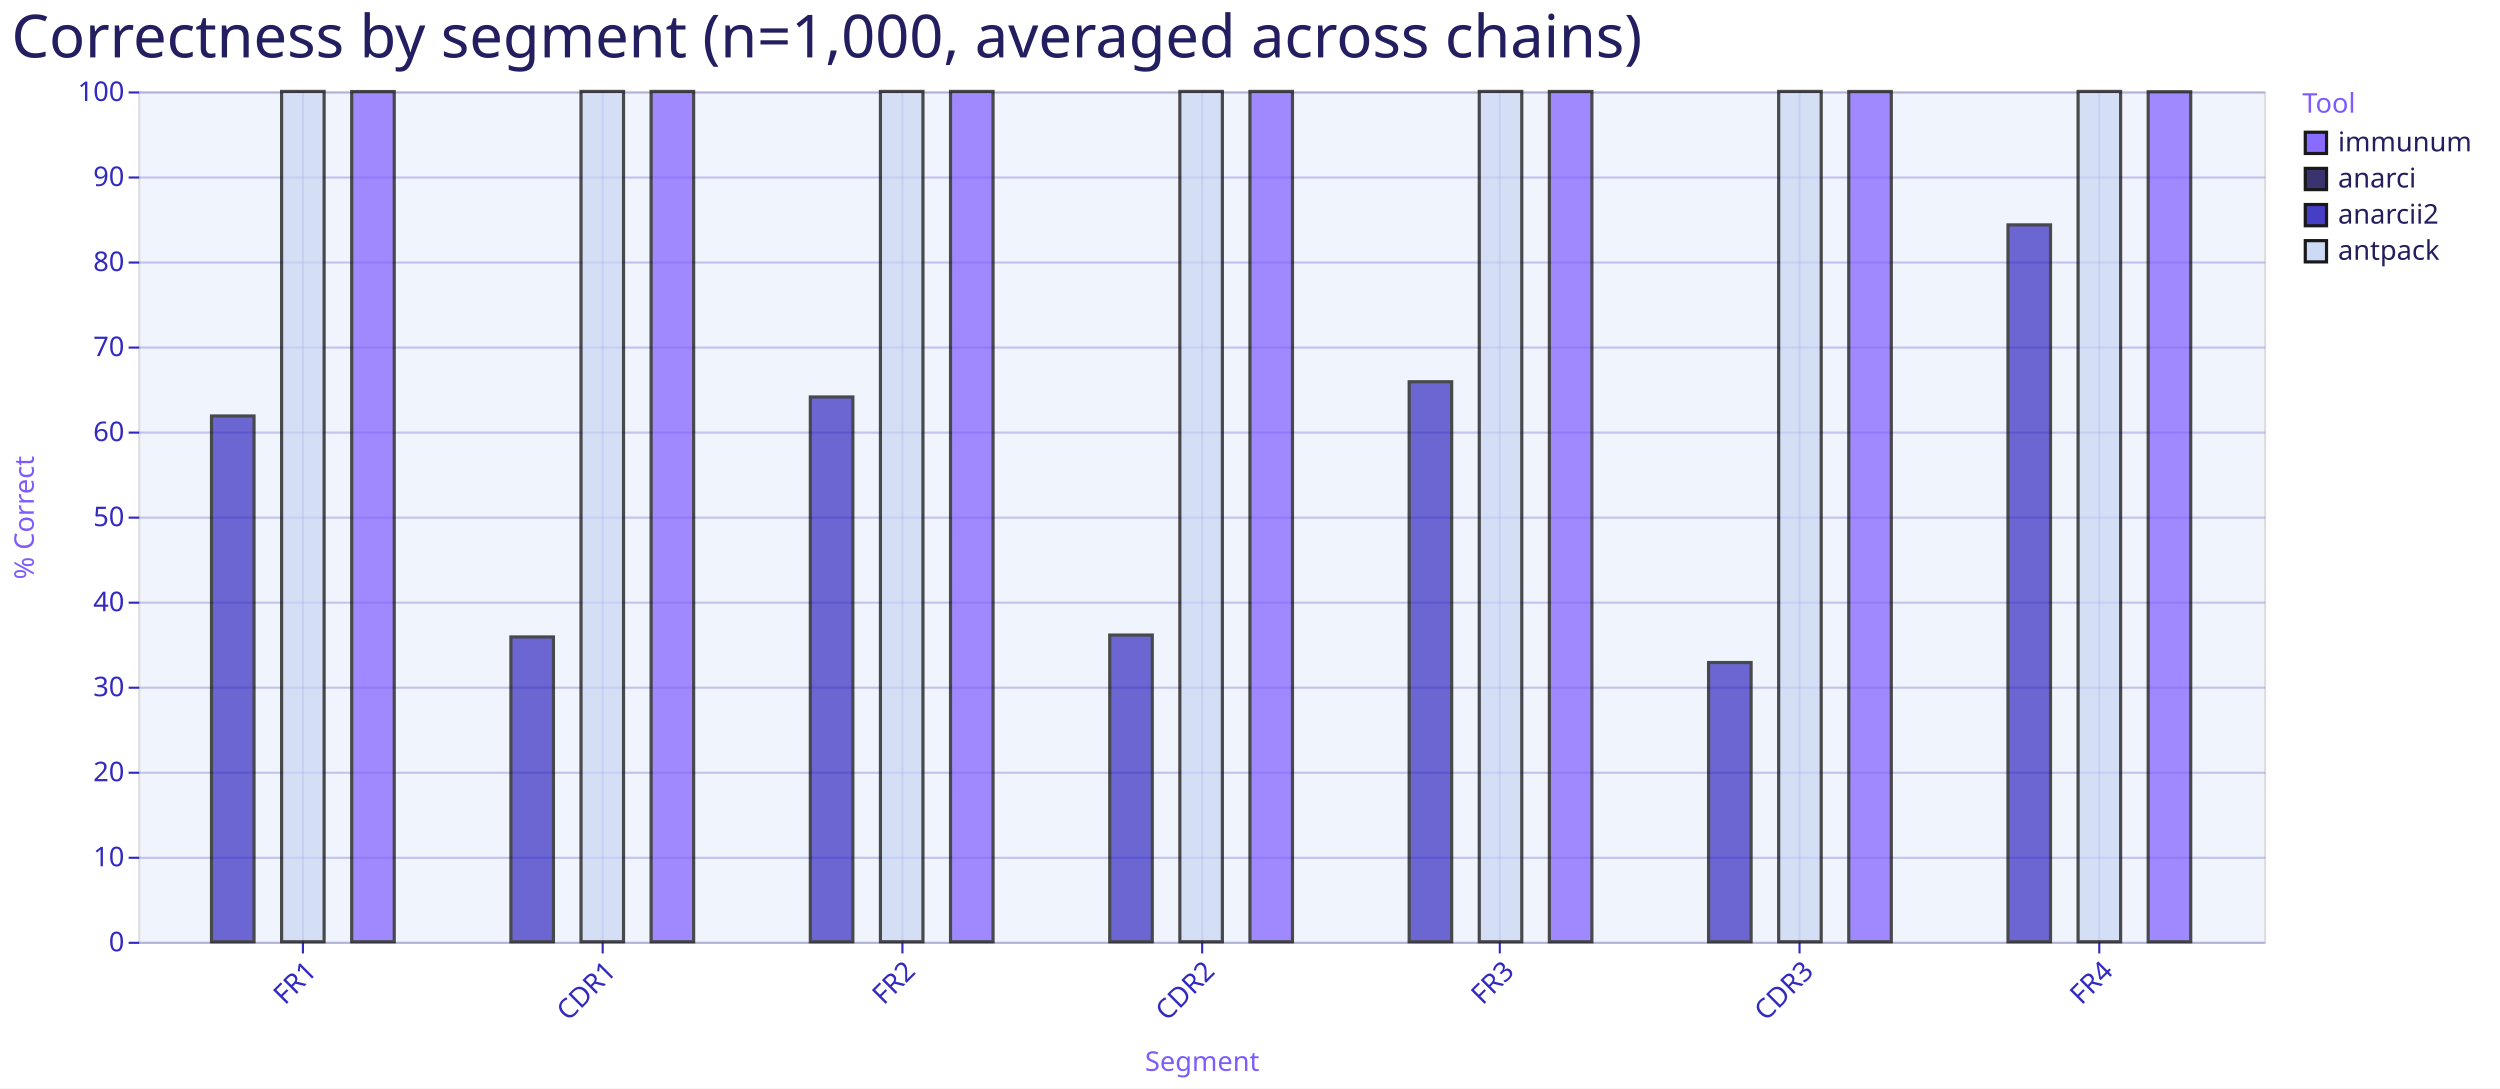
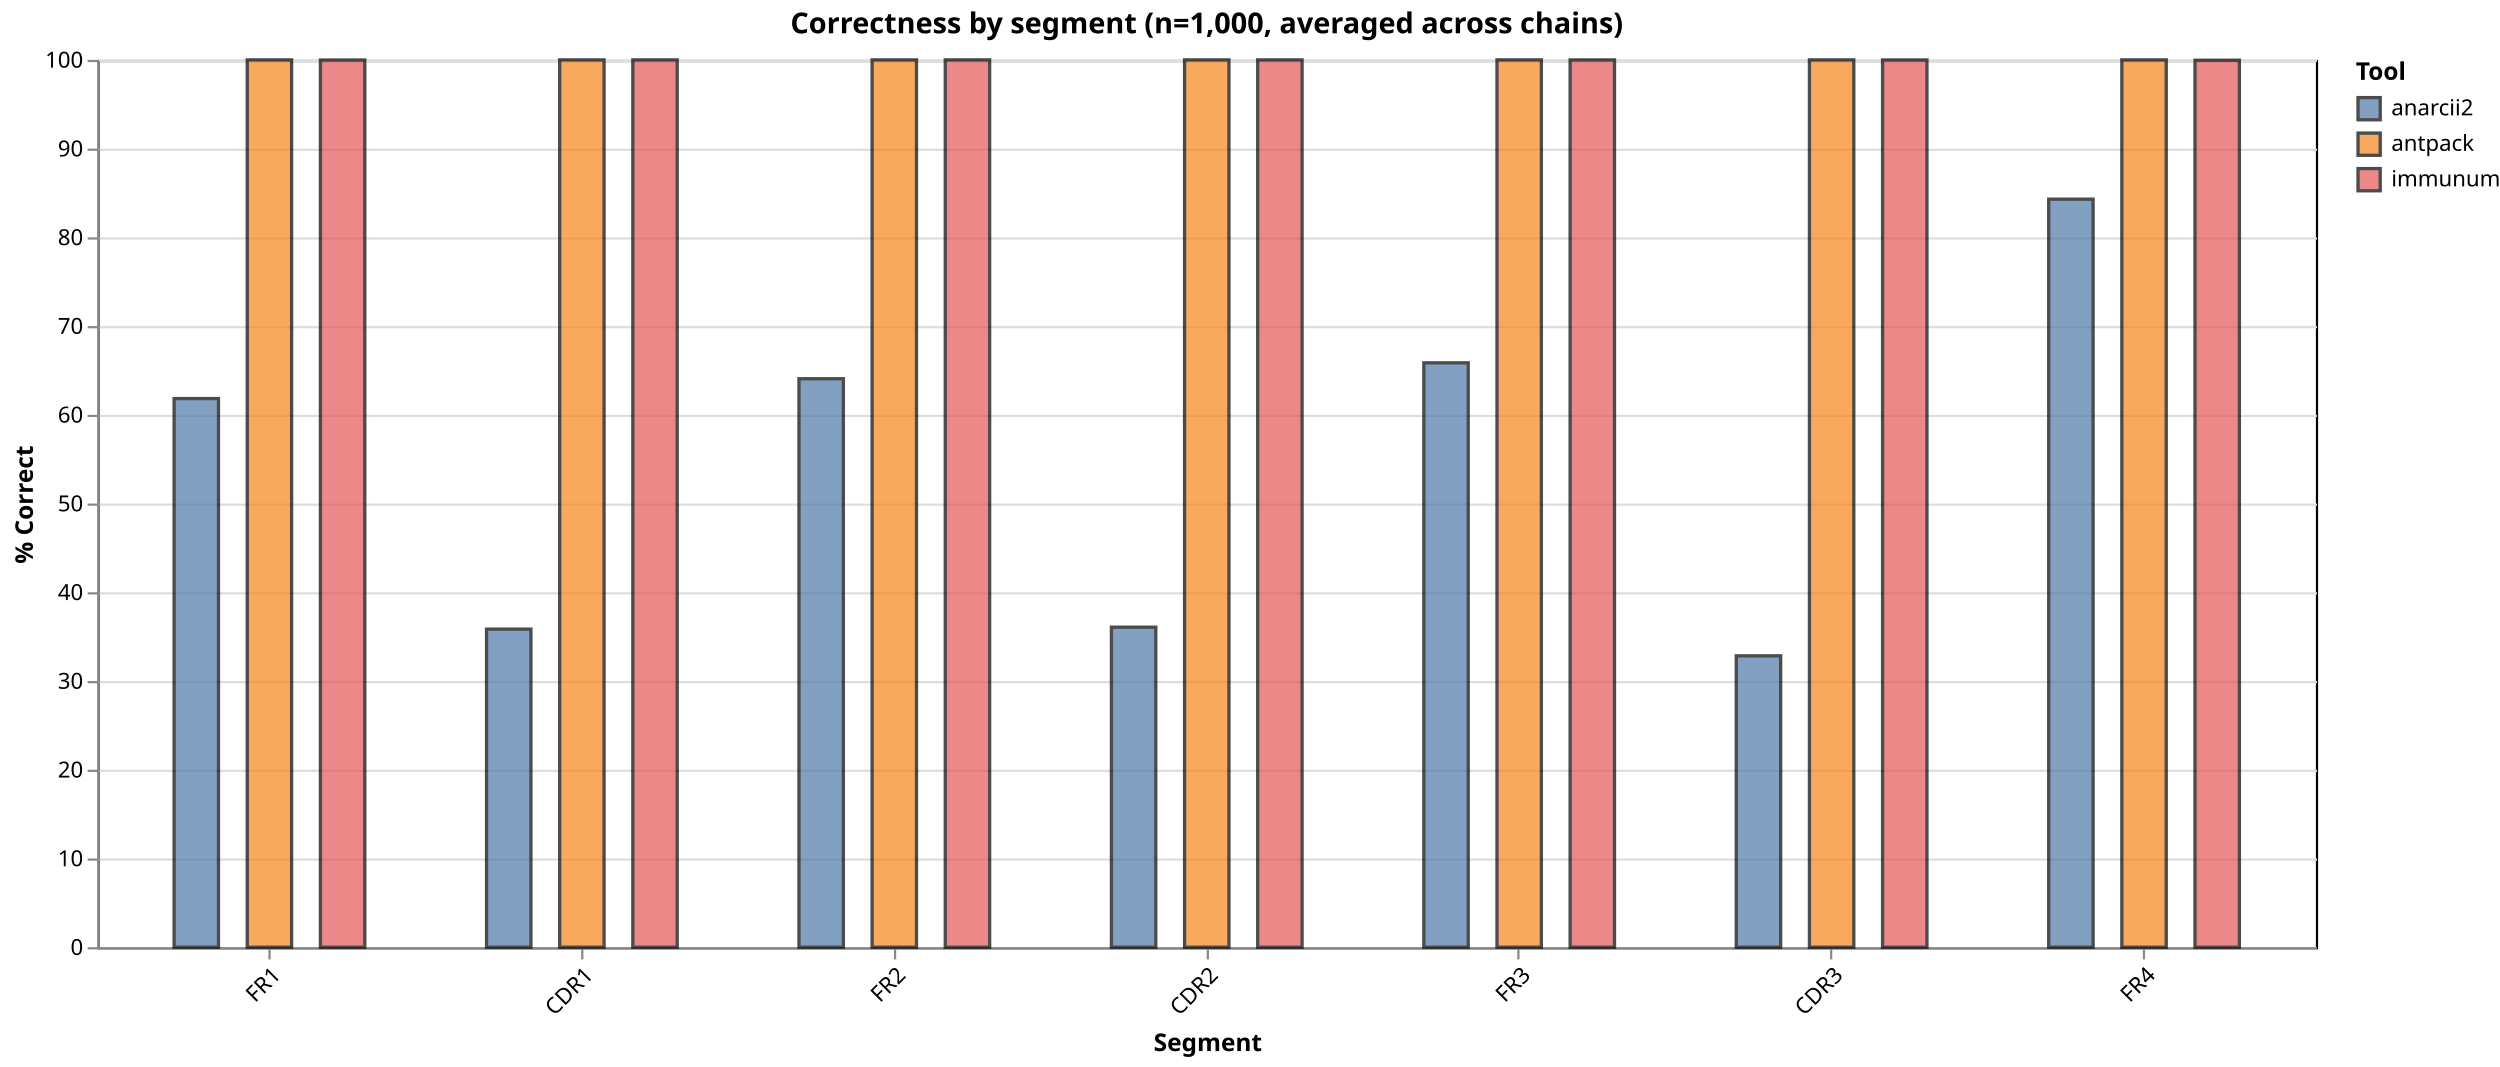
- <svg xmlns="http://www.w3.org/2000/svg" version="1.1" class="marks" width="1176" height="512" viewBox="0 0 1176 512">
-   <rect width="1176" height="512" fill="white" />
-   <g fill="none" stroke-miterlimit="10" transform="translate(65,43)">
+ <svg xmlns="http://www.w3.org/2000/svg" version="1.1" class="marks" width="1127" height="481" viewBox="0 0 1127 481">
+   <rect width="1127" height="481" fill="#ffffff" />
+   <g fill="none" stroke-miterlimit="10" transform="translate(44,27)">
    <g class="mark-group role-frame root" role="graphics-object" aria-roledescription="group mark container">
      <g transform="translate(0,0)">
-         <path class="background" aria-hidden="true" d="M0.5,0.5h1000v400h-1000Z" fill="#F0F4FC" stroke="#ddd" />
+         <path class="background" aria-hidden="true" d="M0.5,0.5h1000v400h-1000Z" stroke="#000000" />
        <g>
-           <g class="mark-group role-axis" aria-hidden="true">
-             <g transform="translate(0.5,400.5)">
-               <path class="background" aria-hidden="true" d="M0,0h0v0h0Z" pointer-events="none" />
-               <g>
-                 <g class="mark-rule role-axis-grid" pointer-events="none">
-                   <line transform="translate(77,-400)" x2="0" y2="400" stroke="#3229C1CC" stroke-opacity="0.3" stroke-width="1" opacity="1" />
-                   <line transform="translate(218,-400)" x2="0" y2="400" stroke="#3229C1CC" stroke-opacity="0.3" stroke-width="1" opacity="1" />
-                   <line transform="translate(359,-400)" x2="0" y2="400" stroke="#3229C1CC" stroke-opacity="0.3" stroke-width="1" opacity="1" />
-                   <line transform="translate(500,-400)" x2="0" y2="400" stroke="#3229C1CC" stroke-opacity="0.3" stroke-width="1" opacity="1" />
-                   <line transform="translate(640,-400)" x2="0" y2="400" stroke="#3229C1CC" stroke-opacity="0.3" stroke-width="1" opacity="1" />
-                   <line transform="translate(781,-400)" x2="0" y2="400" stroke="#3229C1CC" stroke-opacity="0.3" stroke-width="1" opacity="1" />
-                   <line transform="translate(922,-400)" x2="0" y2="400" stroke="#3229C1CC" stroke-opacity="0.3" stroke-width="1" opacity="1" />
-                 </g>
-               </g>
-               <path class="foreground" aria-hidden="true" d="" pointer-events="none" display="none" />
-             </g>
-           </g>
          <g class="mark-group role-axis" aria-hidden="true">
            <g transform="translate(0.5,0.5)">
              <path class="background" aria-hidden="true" d="M0,0h0v0h0Z" pointer-events="none" />
              <g>
                <g class="mark-rule role-axis-grid" pointer-events="none">
-                   <line transform="translate(0,400)" x2="1000" y2="0" stroke="#3229C1CC" stroke-opacity="0.3" stroke-width="1" opacity="1" />
-                   <line transform="translate(0,360)" x2="1000" y2="0" stroke="#3229C1CC" stroke-opacity="0.3" stroke-width="1" opacity="1" />
-                   <line transform="translate(0,320)" x2="1000" y2="0" stroke="#3229C1CC" stroke-opacity="0.3" stroke-width="1" opacity="1" />
-                   <line transform="translate(0,280)" x2="1000" y2="0" stroke="#3229C1CC" stroke-opacity="0.3" stroke-width="1" opacity="1" />
-                   <line transform="translate(0,240)" x2="1000" y2="0" stroke="#3229C1CC" stroke-opacity="0.3" stroke-width="1" opacity="1" />
-                   <line transform="translate(0,200)" x2="1000" y2="0" stroke="#3229C1CC" stroke-opacity="0.3" stroke-width="1" opacity="1" />
-                   <line transform="translate(0,160)" x2="1000" y2="0" stroke="#3229C1CC" stroke-opacity="0.3" stroke-width="1" opacity="1" />
-                   <line transform="translate(0,120)" x2="1000" y2="0" stroke="#3229C1CC" stroke-opacity="0.3" stroke-width="1" opacity="1" />
-                   <line transform="translate(0,80)" x2="1000" y2="0" stroke="#3229C1CC" stroke-opacity="0.3" stroke-width="1" opacity="1" />
-                   <line transform="translate(0,40)" x2="1000" y2="0" stroke="#3229C1CC" stroke-opacity="0.3" stroke-width="1" opacity="1" />
-                   <line transform="translate(0,0)" x2="1000" y2="0" stroke="#3229C1CC" stroke-opacity="0.3" stroke-width="1" opacity="1" />
+                   <line transform="translate(0,400)" x2="1000" y2="0" stroke="#ddd" stroke-width="1" opacity="1" />
+                   <line transform="translate(0,360)" x2="1000" y2="0" stroke="#ddd" stroke-width="1" opacity="1" />
+                   <line transform="translate(0,320)" x2="1000" y2="0" stroke="#ddd" stroke-width="1" opacity="1" />
+                   <line transform="translate(0,280)" x2="1000" y2="0" stroke="#ddd" stroke-width="1" opacity="1" />
+                   <line transform="translate(0,240)" x2="1000" y2="0" stroke="#ddd" stroke-width="1" opacity="1" />
+                   <line transform="translate(0,200)" x2="1000" y2="0" stroke="#ddd" stroke-width="1" opacity="1" />
+                   <line transform="translate(0,160)" x2="1000" y2="0" stroke="#ddd" stroke-width="1" opacity="1" />
+                   <line transform="translate(0,120)" x2="1000" y2="0" stroke="#ddd" stroke-width="1" opacity="1" />
+                   <line transform="translate(0,80)" x2="1000" y2="0" stroke="#ddd" stroke-width="1" opacity="1" />
+                   <line transform="translate(0,40)" x2="1000" y2="0" stroke="#ddd" stroke-width="1" opacity="1" />
+                   <line transform="translate(0,0)" x2="1000" y2="0" stroke="#ddd" stroke-width="1" opacity="1" />
                </g>
              </g>
              <path class="foreground" aria-hidden="true" d="" pointer-events="none" display="none" />
            </g>
          </g>
          <g class="mark-group role-axis" role="graphics-symbol" aria-roledescription="axis" aria-label="X-axis titled 'Segment' for a discrete scale with 7 values: FR1, CDR1, FR2, CDR2, FR3, CDR3, FR4">
            <g transform="translate(0.5,400.5)">
              <path class="background" aria-hidden="true" d="M0,0h0v0h0Z" pointer-events="none" />
              <g>
                <g class="mark-rule role-axis-tick" pointer-events="none">
-                   <line transform="translate(77,0)" x2="0" y2="5" stroke="#3229C1" stroke-width="1" opacity="1" />
-                   <line transform="translate(218,0)" x2="0" y2="5" stroke="#3229C1" stroke-width="1" opacity="1" />
-                   <line transform="translate(359,0)" x2="0" y2="5" stroke="#3229C1" stroke-width="1" opacity="1" />
-                   <line transform="translate(500,0)" x2="0" y2="5" stroke="#3229C1" stroke-width="1" opacity="1" />
-                   <line transform="translate(640,0)" x2="0" y2="5" stroke="#3229C1" stroke-width="1" opacity="1" />
-                   <line transform="translate(781,0)" x2="0" y2="5" stroke="#3229C1" stroke-width="1" opacity="1" />
-                   <line transform="translate(922,0)" x2="0" y2="5" stroke="#3229C1" stroke-width="1" opacity="1" />
+                   <line transform="translate(77,0)" x2="0" y2="5" stroke="#888" stroke-width="1" opacity="1" />
+                   <line transform="translate(218,0)" x2="0" y2="5" stroke="#888" stroke-width="1" opacity="1" />
+                   <line transform="translate(359,0)" x2="0" y2="5" stroke="#888" stroke-width="1" opacity="1" />
+                   <line transform="translate(500,0)" x2="0" y2="5" stroke="#888" stroke-width="1" opacity="1" />
+                   <line transform="translate(640,0)" x2="0" y2="5" stroke="#888" stroke-width="1" opacity="1" />
+                   <line transform="translate(781,0)" x2="0" y2="5" stroke="#888" stroke-width="1" opacity="1" />
+                   <line transform="translate(922,0)" x2="0" y2="5" stroke="#888" stroke-width="1" opacity="1" />
                </g>
                <g class="mark-text role-axis-label" pointer-events="none">
-                   <text text-anchor="end" transform="translate(76.96479,7) rotate(315) translate(0,10)" font-family="Albert Sans" font-size="12.8px" font-weight="Light" fill="#3229C1" opacity="1">FR1</text>
-                   <text text-anchor="end" transform="translate(217.8099,7) rotate(315) translate(0,10)" font-family="Albert Sans" font-size="12.8px" font-weight="Light" fill="#3229C1" opacity="1">CDR1</text>
-                   <text text-anchor="end" transform="translate(358.6549,7) rotate(315) translate(0,10)" font-family="Albert Sans" font-size="12.8px" font-weight="Light" fill="#3229C1" opacity="1">FR2</text>
-                   <text text-anchor="end" transform="translate(499.5,7) rotate(315) translate(0,10)" font-family="Albert Sans" font-size="12.8px" font-weight="Light" fill="#3229C1" opacity="1">CDR2</text>
-                   <text text-anchor="end" transform="translate(640.3451,7) rotate(315) translate(0,10)" font-family="Albert Sans" font-size="12.8px" font-weight="Light" fill="#3229C1" opacity="1">FR3</text>
-                   <text text-anchor="end" transform="translate(781.1901,7) rotate(315) translate(0,10)" font-family="Albert Sans" font-size="12.8px" font-weight="Light" fill="#3229C1" opacity="1">CDR3</text>
-                   <text text-anchor="end" transform="translate(922.0352,7) rotate(315) translate(0,10)" font-family="Albert Sans" font-size="12.8px" font-weight="Light" fill="#3229C1" opacity="1">FR4</text>
+                   <text text-anchor="end" transform="translate(76.96479,7) rotate(315) translate(0,8)" font-family="sans-serif" font-size="10px" fill="#000" opacity="1">FR1</text>
+                   <text text-anchor="end" transform="translate(217.8099,7) rotate(315) translate(0,8)" font-family="sans-serif" font-size="10px" fill="#000" opacity="1">CDR1</text>
+                   <text text-anchor="end" transform="translate(358.6549,7) rotate(315) translate(0,8)" font-family="sans-serif" font-size="10px" fill="#000" opacity="1">FR2</text>
+                   <text text-anchor="end" transform="translate(499.5,7) rotate(315) translate(0,8)" font-family="sans-serif" font-size="10px" fill="#000" opacity="1">CDR2</text>
+                   <text text-anchor="end" transform="translate(640.3451,7) rotate(315) translate(0,8)" font-family="sans-serif" font-size="10px" fill="#000" opacity="1">FR3</text>
+                   <text text-anchor="end" transform="translate(781.1901,7) rotate(315) translate(0,8)" font-family="sans-serif" font-size="10px" fill="#000" opacity="1">CDR3</text>
+                   <text text-anchor="end" transform="translate(922.0352,7) rotate(315) translate(0,8)" font-family="sans-serif" font-size="10px" fill="#000" opacity="1">FR4</text>
+                 </g>
+                 <g class="mark-rule role-axis-domain" pointer-events="none">
+                   <line transform="translate(0,0)" x2="1000" y2="0" stroke="#888" stroke-width="1" opacity="1" />
                </g>
                <g class="mark-text role-axis-title" pointer-events="none">
-                   <text text-anchor="middle" transform="translate(500,60.25327)" font-family="Albert Sans" font-size="12.8px" font-weight="SemiBold" fill="#7D5BFF" opacity="1">Segment</text>
+                   <text text-anchor="middle" transform="translate(500,46.32315)" font-family="sans-serif" font-size="11px" font-weight="bold" fill="#000" opacity="1">Segment</text>
                </g>
              </g>
              <path class="foreground" aria-hidden="true" d="" pointer-events="none" display="none" />
            </g>
          </g>
          <g class="mark-group role-axis" role="graphics-symbol" aria-roledescription="axis" aria-label="Y-axis titled '% Correct' for a linear scale with values from 0 to 100">
            <g transform="translate(0.5,0.5)">
              <path class="background" aria-hidden="true" d="M0,0h0v0h0Z" pointer-events="none" />
              <g>
                <g class="mark-rule role-axis-tick" pointer-events="none">
-                   <line transform="translate(0,400)" x2="-5" y2="0" stroke="#3229C1" stroke-width="1" opacity="1" />
-                   <line transform="translate(0,360)" x2="-5" y2="0" stroke="#3229C1" stroke-width="1" opacity="1" />
-                   <line transform="translate(0,320)" x2="-5" y2="0" stroke="#3229C1" stroke-width="1" opacity="1" />
-                   <line transform="translate(0,280)" x2="-5" y2="0" stroke="#3229C1" stroke-width="1" opacity="1" />
-                   <line transform="translate(0,240)" x2="-5" y2="0" stroke="#3229C1" stroke-width="1" opacity="1" />
-                   <line transform="translate(0,200)" x2="-5" y2="0" stroke="#3229C1" stroke-width="1" opacity="1" />
-                   <line transform="translate(0,160)" x2="-5" y2="0" stroke="#3229C1" stroke-width="1" opacity="1" />
-                   <line transform="translate(0,120)" x2="-5" y2="0" stroke="#3229C1" stroke-width="1" opacity="1" />
-                   <line transform="translate(0,80)" x2="-5" y2="0" stroke="#3229C1" stroke-width="1" opacity="1" />
-                   <line transform="translate(0,40)" x2="-5" y2="0" stroke="#3229C1" stroke-width="1" opacity="1" />
-                   <line transform="translate(0,0)" x2="-5" y2="0" stroke="#3229C1" stroke-width="1" opacity="1" />
+                   <line transform="translate(0,400)" x2="-5" y2="0" stroke="#888" stroke-width="1" opacity="1" />
+                   <line transform="translate(0,360)" x2="-5" y2="0" stroke="#888" stroke-width="1" opacity="1" />
+                   <line transform="translate(0,320)" x2="-5" y2="0" stroke="#888" stroke-width="1" opacity="1" />
+                   <line transform="translate(0,280)" x2="-5" y2="0" stroke="#888" stroke-width="1" opacity="1" />
+                   <line transform="translate(0,240)" x2="-5" y2="0" stroke="#888" stroke-width="1" opacity="1" />
+                   <line transform="translate(0,200)" x2="-5" y2="0" stroke="#888" stroke-width="1" opacity="1" />
+                   <line transform="translate(0,160)" x2="-5" y2="0" stroke="#888" stroke-width="1" opacity="1" />
+                   <line transform="translate(0,120)" x2="-5" y2="0" stroke="#888" stroke-width="1" opacity="1" />
+                   <line transform="translate(0,80)" x2="-5" y2="0" stroke="#888" stroke-width="1" opacity="1" />
+                   <line transform="translate(0,40)" x2="-5" y2="0" stroke="#888" stroke-width="1" opacity="1" />
+                   <line transform="translate(0,0)" x2="-5" y2="0" stroke="#888" stroke-width="1" opacity="1" />
                </g>
                <g class="mark-text role-axis-label" pointer-events="none">
-                   <text text-anchor="end" transform="translate(-7,404)" font-family="Albert Sans" font-size="12.8px" font-weight="Light" fill="#3229C1" opacity="1">0</text>
-                   <text text-anchor="end" transform="translate(-7,364)" font-family="Albert Sans" font-size="12.8px" font-weight="Light" fill="#3229C1" opacity="1">10</text>
-                   <text text-anchor="end" transform="translate(-7,324)" font-family="Albert Sans" font-size="12.8px" font-weight="Light" fill="#3229C1" opacity="1">20</text>
-                   <text text-anchor="end" transform="translate(-7,284)" font-family="Albert Sans" font-size="12.8px" font-weight="Light" fill="#3229C1" opacity="1">30</text>
-                   <text text-anchor="end" transform="translate(-7,244)" font-family="Albert Sans" font-size="12.8px" font-weight="Light" fill="#3229C1" opacity="1">40</text>
-                   <text text-anchor="end" transform="translate(-7,204)" font-family="Albert Sans" font-size="12.8px" font-weight="Light" fill="#3229C1" opacity="1">50</text>
-                   <text text-anchor="end" transform="translate(-7,164)" font-family="Albert Sans" font-size="12.8px" font-weight="Light" fill="#3229C1" opacity="1">60</text>
-                   <text text-anchor="end" transform="translate(-7,124)" font-family="Albert Sans" font-size="12.8px" font-weight="Light" fill="#3229C1" opacity="1">70</text>
-                   <text text-anchor="end" transform="translate(-7,84)" font-family="Albert Sans" font-size="12.8px" font-weight="Light" fill="#3229C1" opacity="1">80</text>
-                   <text text-anchor="end" transform="translate(-7,44)" font-family="Albert Sans" font-size="12.8px" font-weight="Light" fill="#3229C1" opacity="1">90</text>
-                   <text text-anchor="end" transform="translate(-7,4)" font-family="Albert Sans" font-size="12.8px" font-weight="Light" fill="#3229C1" opacity="1">100</text>
+                   <text text-anchor="end" transform="translate(-7,403)" font-family="sans-serif" font-size="10px" fill="#000" opacity="1">0</text>
+                   <text text-anchor="end" transform="translate(-7,363)" font-family="sans-serif" font-size="10px" fill="#000" opacity="1">10</text>
+                   <text text-anchor="end" transform="translate(-7,323)" font-family="sans-serif" font-size="10px" fill="#000" opacity="1">20</text>
+                   <text text-anchor="end" transform="translate(-7,283)" font-family="sans-serif" font-size="10px" fill="#000" opacity="1">30</text>
+                   <text text-anchor="end" transform="translate(-7,243)" font-family="sans-serif" font-size="10px" fill="#000" opacity="1">40</text>
+                   <text text-anchor="end" transform="translate(-7,203)" font-family="sans-serif" font-size="10px" fill="#000" opacity="1">50</text>
+                   <text text-anchor="end" transform="translate(-7,163)" font-family="sans-serif" font-size="10px" fill="#000" opacity="1">60</text>
+                   <text text-anchor="end" transform="translate(-7,123)" font-family="sans-serif" font-size="10px" fill="#000" opacity="1">70</text>
+                   <text text-anchor="end" transform="translate(-7,83)" font-family="sans-serif" font-size="10px" fill="#000" opacity="1">80</text>
+                   <text text-anchor="end" transform="translate(-7,43)" font-family="sans-serif" font-size="10px" fill="#000" opacity="1">90</text>
+                   <text text-anchor="end" transform="translate(-7,3)" font-family="sans-serif" font-size="10px" fill="#000" opacity="1">100</text>
+                 </g>
+                 <g class="mark-rule role-axis-domain" pointer-events="none">
+                   <line transform="translate(0,400)" x2="0" y2="-400" stroke="#888" stroke-width="1" opacity="1" />
                </g>
                <g class="mark-text role-axis-title" pointer-events="none">
-                   <text text-anchor="middle" transform="translate(-46.59375,200) rotate(-90) translate(0,-3)" font-family="Albert Sans" font-size="12.8px" font-weight="SemiBold" fill="#7D5BFF" opacity="1">% Correct</text>
+                   <text text-anchor="middle" transform="translate(-27.68457,200) rotate(-90) translate(0,-2)" font-family="sans-serif" font-size="11px" font-weight="bold" fill="#000" opacity="1">% Correct</text>
                </g>
              </g>
              <path class="foreground" aria-hidden="true" d="" pointer-events="none" display="none" />
            </g>
          </g>
          <g class="mark-rect role-mark marks" role="graphics-object" aria-roledescription="rect mark container">
-             <path aria-label="Segment: FR1; % Correct: 99.9842857143; method: immunum; Tool: immunum; segment: FR1; pct_correct: 99.98" role="graphics-symbol" aria-roledescription="bar" d="M100.439,0.063h20v399.937h-20Z" fill="#7D5BFF" stroke="black" stroke-width="1.5" opacity="0.7" />
-             <path aria-label="Segment: FR1; % Correct: 61.8304761905; method: anarcii2; Tool: anarcii2; segment: FR1; pct_correct: 61.83" role="graphics-symbol" aria-roledescription="bar" d="M34.491,152.678h20v247.322h-20Z" fill="#3229C1" stroke="black" stroke-width="1.5" opacity="0.7" />
-             <path aria-label="Segment: FR1; % Correct: 100; method: antpack; Tool: antpack; segment: FR1; pct_correct: 100.00" role="graphics-symbol" aria-roledescription="bar" d="M67.465,0h20v400h-20Z" fill="#C7D6F4" stroke="black" stroke-width="1.5" opacity="0.7" />
-             <path aria-label="Segment: CDR1; % Correct: 100; method: immunum; Tool: immunum; segment: CDR1; pct_correct: 100.00" role="graphics-symbol" aria-roledescription="bar" d="M241.284,0h20v400h-20Z" fill="#7D5BFF" stroke="black" stroke-width="1.5" opacity="0.7" />
-             <path aria-label="Segment: CDR1; % Correct: 35.8452380952; method: anarcii2; Tool: anarcii2; segment: CDR1; pct_correct: 35.85" role="graphics-symbol" aria-roledescription="bar" d="M175.336,256.619h20v143.381h-20Z" fill="#3229C1" stroke="black" stroke-width="1.5" opacity="0.7" />
-             <path aria-label="Segment: CDR1; % Correct: 100; method: antpack; Tool: antpack; segment: CDR1; pct_correct: 100.00" role="graphics-symbol" aria-roledescription="bar" d="M208.31,0h20v400h-20Z" fill="#C7D6F4" stroke="black" stroke-width="1.5" opacity="0.7" />
-             <path aria-label="Segment: FR2; % Correct: 100; method: immunum; Tool: immunum; segment: FR2; pct_correct: 100.00" role="graphics-symbol" aria-roledescription="bar" d="M382.129,0h20v400h-20Z" fill="#7D5BFF" stroke="black" stroke-width="1.5" opacity="0.7" />
-             <path aria-label="Segment: FR2; % Correct: 64.0661904762; method: anarcii2; Tool: anarcii2; segment: FR2; pct_correct: 64.07" role="graphics-symbol" aria-roledescription="bar" d="M316.181,143.735h20v256.265h-20Z" fill="#3229C1" stroke="black" stroke-width="1.5" opacity="0.7" />
-             <path aria-label="Segment: FR2; % Correct: 100; method: antpack; Tool: antpack; segment: FR2; pct_correct: 100.00" role="graphics-symbol" aria-roledescription="bar" d="M349.155,0h20v400h-20Z" fill="#C7D6F4" stroke="black" stroke-width="1.5" opacity="0.7" />
-             <path aria-label="Segment: CDR2; % Correct: 100; method: immunum; Tool: immunum; segment: CDR2; pct_correct: 100.00" role="graphics-symbol" aria-roledescription="bar" d="M522.974,0h20v400h-20Z" fill="#7D5BFF" stroke="black" stroke-width="1.5" opacity="0.7" />
-             <path aria-label="Segment: CDR2; % Correct: 36.0661904762; method: anarcii2; Tool: anarcii2; segment: CDR2; pct_correct: 36.07" role="graphics-symbol" aria-roledescription="bar" d="M457.026,255.735h20v144.265h-20Z" fill="#3229C1" stroke="black" stroke-width="1.5" opacity="0.7" />
-             <path aria-label="Segment: CDR2; % Correct: 100; method: antpack; Tool: antpack; segment: CDR2; pct_correct: 100.00" role="graphics-symbol" aria-roledescription="bar" d="M490,0h20v400h-20Z" fill="#C7D6F4" stroke="black" stroke-width="1.5" opacity="0.7" />
-             <path aria-label="Segment: FR3; % Correct: 99.9957142857; method: immunum; Tool: immunum; segment: FR3; pct_correct: 100.00" role="graphics-symbol" aria-roledescription="bar" d="M663.819,0.017h20v399.983h-20Z" fill="#7D5BFF" stroke="black" stroke-width="1.5" opacity="0.7" />
-             <path aria-label="Segment: FR3; % Correct: 65.8566666667; method: anarcii2; Tool: anarcii2; segment: FR3; pct_correct: 65.86" role="graphics-symbol" aria-roledescription="bar" d="M597.871,136.573h20v263.427h-20Z" fill="#3229C1" stroke="black" stroke-width="1.5" opacity="0.7" />
-             <path aria-label="Segment: FR3; % Correct: 100; method: antpack; Tool: antpack; segment: FR3; pct_correct: 100.00" role="graphics-symbol" aria-roledescription="bar" d="M630.845,0h20v400h-20Z" fill="#C7D6F4" stroke="black" stroke-width="1.5" opacity="0.7" />
-             <path aria-label="Segment: CDR3; % Correct: 99.9914285714; method: immunum; Tool: immunum; segment: CDR3; pct_correct: 99.99" role="graphics-symbol" aria-roledescription="bar" d="M804.664,0.034h20v399.966h-20Z" fill="#7D5BFF" stroke="black" stroke-width="1.5" opacity="0.7" />
-             <path aria-label="Segment: CDR3; % Correct: 32.8376190476; method: anarcii2; Tool: anarcii2; segment: CDR3; pct_correct: 32.84" role="graphics-symbol" aria-roledescription="bar" d="M738.716,268.65h20v131.35h-20Z" fill="#3229C1" stroke="black" stroke-width="1.5" opacity="0.7" />
-             <path aria-label="Segment: CDR3; % Correct: 100; method: antpack; Tool: antpack; segment: CDR3; pct_correct: 100.00" role="graphics-symbol" aria-roledescription="bar" d="M771.69,0h20v400h-20Z" fill="#C7D6F4" stroke="black" stroke-width="1.5" opacity="0.7" />
-             <path aria-label="Segment: FR4; % Correct: 99.9628571429; method: immunum; Tool: immunum; segment: FR4; pct_correct: 99.96" role="graphics-symbol" aria-roledescription="bar" d="M945.509,0.149h20v399.851h-20Z" fill="#7D5BFF" stroke="black" stroke-width="1.5" opacity="0.7" />
-             <path aria-label="Segment: FR4; % Correct: 84.3038095238; method: anarcii2; Tool: anarcii2; segment: FR4; pct_correct: 84.30" role="graphics-symbol" aria-roledescription="bar" d="M879.561,62.785h20v337.215h-20Z" fill="#3229C1" stroke="black" stroke-width="1.5" opacity="0.7" />
-             <path aria-label="Segment: FR4; % Correct: 100; method: antpack; Tool: antpack; segment: FR4; pct_correct: 100.00" role="graphics-symbol" aria-roledescription="bar" d="M912.535,0h20v400h-20Z" fill="#C7D6F4" stroke="black" stroke-width="1.5" opacity="0.7" />
+             <path aria-label="Segment: FR1; % Correct: 61.8304761905; method: anarcii2; Tool: anarcii2; segment: FR1; pct_correct: 61.83" role="graphics-symbol" aria-roledescription="bar" d="M34.491,152.678h20v247.322h-20Z" fill="#4c78a8" stroke="black" stroke-width="1.5" opacity="0.7" />
+             <path aria-label="Segment: FR1; % Correct: 100; method: antpack; Tool: antpack; segment: FR1; pct_correct: 100.00" role="graphics-symbol" aria-roledescription="bar" d="M67.465,0h20v400h-20Z" fill="#f58518" stroke="black" stroke-width="1.5" opacity="0.7" />
+             <path aria-label="Segment: FR1; % Correct: 99.9842857143; method: immunum; Tool: immunum; segment: FR1; pct_correct: 99.98" role="graphics-symbol" aria-roledescription="bar" d="M100.439,0.063h20v399.937h-20Z" fill="#e45756" stroke="black" stroke-width="1.5" opacity="0.7" />
+             <path aria-label="Segment: CDR1; % Correct: 35.8452380952; method: anarcii2; Tool: anarcii2; segment: CDR1; pct_correct: 35.85" role="graphics-symbol" aria-roledescription="bar" d="M175.336,256.619h20v143.381h-20Z" fill="#4c78a8" stroke="black" stroke-width="1.5" opacity="0.7" />
+             <path aria-label="Segment: CDR1; % Correct: 100; method: antpack; Tool: antpack; segment: CDR1; pct_correct: 100.00" role="graphics-symbol" aria-roledescription="bar" d="M208.31,0h20v400h-20Z" fill="#f58518" stroke="black" stroke-width="1.5" opacity="0.7" />
+             <path aria-label="Segment: CDR1; % Correct: 100; method: immunum; Tool: immunum; segment: CDR1; pct_correct: 100.00" role="graphics-symbol" aria-roledescription="bar" d="M241.284,0h20v400h-20Z" fill="#e45756" stroke="black" stroke-width="1.5" opacity="0.7" />
+             <path aria-label="Segment: FR2; % Correct: 64.0661904762; method: anarcii2; Tool: anarcii2; segment: FR2; pct_correct: 64.07" role="graphics-symbol" aria-roledescription="bar" d="M316.181,143.735h20v256.265h-20Z" fill="#4c78a8" stroke="black" stroke-width="1.5" opacity="0.7" />
+             <path aria-label="Segment: FR2; % Correct: 100; method: antpack; Tool: antpack; segment: FR2; pct_correct: 100.00" role="graphics-symbol" aria-roledescription="bar" d="M349.155,0h20v400h-20Z" fill="#f58518" stroke="black" stroke-width="1.5" opacity="0.7" />
+             <path aria-label="Segment: FR2; % Correct: 100; method: immunum; Tool: immunum; segment: FR2; pct_correct: 100.00" role="graphics-symbol" aria-roledescription="bar" d="M382.129,0h20v400h-20Z" fill="#e45756" stroke="black" stroke-width="1.5" opacity="0.7" />
+             <path aria-label="Segment: CDR2; % Correct: 36.0661904762; method: anarcii2; Tool: anarcii2; segment: CDR2; pct_correct: 36.07" role="graphics-symbol" aria-roledescription="bar" d="M457.026,255.735h20v144.265h-20Z" fill="#4c78a8" stroke="black" stroke-width="1.5" opacity="0.7" />
+             <path aria-label="Segment: CDR2; % Correct: 100; method: antpack; Tool: antpack; segment: CDR2; pct_correct: 100.00" role="graphics-symbol" aria-roledescription="bar" d="M490,0h20v400h-20Z" fill="#f58518" stroke="black" stroke-width="1.5" opacity="0.7" />
+             <path aria-label="Segment: CDR2; % Correct: 100; method: immunum; Tool: immunum; segment: CDR2; pct_correct: 100.00" role="graphics-symbol" aria-roledescription="bar" d="M522.974,0h20v400h-20Z" fill="#e45756" stroke="black" stroke-width="1.5" opacity="0.7" />
+             <path aria-label="Segment: FR3; % Correct: 65.8566666667; method: anarcii2; Tool: anarcii2; segment: FR3; pct_correct: 65.86" role="graphics-symbol" aria-roledescription="bar" d="M597.871,136.573h20v263.427h-20Z" fill="#4c78a8" stroke="black" stroke-width="1.5" opacity="0.7" />
+             <path aria-label="Segment: FR3; % Correct: 100; method: antpack; Tool: antpack; segment: FR3; pct_correct: 100.00" role="graphics-symbol" aria-roledescription="bar" d="M630.845,0h20v400h-20Z" fill="#f58518" stroke="black" stroke-width="1.5" opacity="0.7" />
+             <path aria-label="Segment: FR3; % Correct: 99.9957142857; method: immunum; Tool: immunum; segment: FR3; pct_correct: 100.00" role="graphics-symbol" aria-roledescription="bar" d="M663.819,0.017h20v399.983h-20Z" fill="#e45756" stroke="black" stroke-width="1.5" opacity="0.7" />
+             <path aria-label="Segment: CDR3; % Correct: 32.8376190476; method: anarcii2; Tool: anarcii2; segment: CDR3; pct_correct: 32.84" role="graphics-symbol" aria-roledescription="bar" d="M738.716,268.65h20v131.35h-20Z" fill="#4c78a8" stroke="black" stroke-width="1.5" opacity="0.7" />
+             <path aria-label="Segment: CDR3; % Correct: 100; method: antpack; Tool: antpack; segment: CDR3; pct_correct: 100.00" role="graphics-symbol" aria-roledescription="bar" d="M771.69,0h20v400h-20Z" fill="#f58518" stroke="black" stroke-width="1.5" opacity="0.7" />
+             <path aria-label="Segment: CDR3; % Correct: 99.9914285714; method: immunum; Tool: immunum; segment: CDR3; pct_correct: 99.99" role="graphics-symbol" aria-roledescription="bar" d="M804.664,0.034h20v399.966h-20Z" fill="#e45756" stroke="black" stroke-width="1.5" opacity="0.7" />
+             <path aria-label="Segment: FR4; % Correct: 84.3038095238; method: anarcii2; Tool: anarcii2; segment: FR4; pct_correct: 84.30" role="graphics-symbol" aria-roledescription="bar" d="M879.561,62.785h20v337.215h-20Z" fill="#4c78a8" stroke="black" stroke-width="1.5" opacity="0.7" />
+             <path aria-label="Segment: FR4; % Correct: 100; method: antpack; Tool: antpack; segment: FR4; pct_correct: 100.00" role="graphics-symbol" aria-roledescription="bar" d="M912.535,0h20v400h-20Z" fill="#f58518" stroke="black" stroke-width="1.5" opacity="0.7" />
+             <path aria-label="Segment: FR4; % Correct: 99.9628571429; method: immunum; Tool: immunum; segment: FR4; pct_correct: 99.96" role="graphics-symbol" aria-roledescription="bar" d="M945.509,0.149h20v399.851h-20Z" fill="#e45756" stroke="black" stroke-width="1.5" opacity="0.7" />
          </g>
-           <g class="mark-group role-legend" role="graphics-symbol" aria-roledescription="legend" aria-label="Symbol legend titled 'Tool' for fill color with 4 values: immunum, anarci, anarcii2, antpack">
+           <g class="mark-group role-legend" role="graphics-symbol" aria-roledescription="legend" aria-label="Symbol legend titled 'Tool' for fill color with 3 values: anarcii2, antpack, immunum">
            <g transform="translate(1018,0)">
-               <path class="background" aria-hidden="true" d="M0,0h88v82h-88Z" pointer-events="none" />
+               <path class="background" aria-hidden="true" d="M0,0h60v61h-60Z" pointer-events="none" />
              <g>
                <g class="mark-group role-legend-entry">
-                   <g transform="translate(0,17.8)">
+                   <g transform="translate(0,16)">
                    <path class="background" aria-hidden="true" d="M0,0h0v0h0Z" pointer-events="none" />
                    <g>
                      <g class="mark-group role-scope" role="graphics-object" aria-roledescription="group mark container">
                        <g transform="translate(0,0)">
-                           <path class="background" aria-hidden="true" d="M0,0h87.988v13.2h-87.988Z" pointer-events="none" opacity="1" />
+                           <path class="background" aria-hidden="true" d="M0,0h59.896v12.5h-59.896Z" pointer-events="none" opacity="1" />
                          <g>
                            <g class="mark-symbol role-legend-symbol" pointer-events="none">
-                               <path transform="translate(6.4,6.4)" d="M-5,-5h10v10h-10Z" fill="#7D5BFF" stroke="black" stroke-width="1.5" opacity="0.9" />
+                               <path transform="translate(6,6)" d="M-5,-5h10v10h-10Z" fill="#4c78a8" stroke="black" stroke-width="1.5" opacity="0.7" />
                            </g>
                            <g class="mark-text role-legend-label" pointer-events="none">
-                               <text text-anchor="start" transform="translate(16.8,10.4)" font-family="Albert Sans" font-size="12.8px" font-weight="Light" fill="#231E60" opacity="1">immunum</text>
+                               <text text-anchor="start" transform="translate(16,9)" font-family="sans-serif" font-size="10px" fill="#000000" opacity="1">anarcii2</text>
                            </g>
                          </g>
                          <path class="foreground" aria-hidden="true" d="" pointer-events="none" display="none" />
                        </g>
-                         <g transform="translate(0,17)">
-                           <path class="background" aria-hidden="true" d="M0,0h87.988v13.2h-87.988Z" pointer-events="none" opacity="1" />
+                         <g transform="translate(0,16)">
+                           <path class="background" aria-hidden="true" d="M0,0h59.896v12.5h-59.896Z" pointer-events="none" opacity="1" />
                          <g>
                            <g class="mark-symbol role-legend-symbol" pointer-events="none">
-                               <path transform="translate(6.4,6.4)" d="M-5,-5h10v10h-10Z" fill="#231E60" stroke="black" stroke-width="1.5" opacity="0.9" />
+                               <path transform="translate(6,6)" d="M-5,-5h10v10h-10Z" fill="#f58518" stroke="black" stroke-width="1.5" opacity="0.7" />
                            </g>
                            <g class="mark-text role-legend-label" pointer-events="none">
-                               <text text-anchor="start" transform="translate(16.8,10.4)" font-family="Albert Sans" font-size="12.8px" font-weight="Light" fill="#231E60" opacity="1">anarci</text>
+                               <text text-anchor="start" transform="translate(16,9)" font-family="sans-serif" font-size="10px" fill="#000000" opacity="1">antpack</text>
                            </g>
                          </g>
                          <path class="foreground" aria-hidden="true" d="" pointer-events="none" display="none" />
                        </g>
-                         <g transform="translate(0,34)">
-                           <path class="background" aria-hidden="true" d="M0,0h87.988v13.2h-87.988Z" pointer-events="none" opacity="1" />
+                         <g transform="translate(0,32)">
+                           <path class="background" aria-hidden="true" d="M0,0h59.896v12.5h-59.896Z" pointer-events="none" opacity="1" />
                          <g>
                            <g class="mark-symbol role-legend-symbol" pointer-events="none">
-                               <path transform="translate(6.4,6.4)" d="M-5,-5h10v10h-10Z" fill="#3229C1" stroke="black" stroke-width="1.5" opacity="0.9" />
+                               <path transform="translate(6,6)" d="M-5,-5h10v10h-10Z" fill="#e45756" stroke="black" stroke-width="1.5" opacity="0.7" />
                            </g>
                            <g class="mark-text role-legend-label" pointer-events="none">
-                               <text text-anchor="start" transform="translate(16.8,10.4)" font-family="Albert Sans" font-size="12.8px" font-weight="Light" fill="#231E60" opacity="1">anarcii2</text>
-                             </g>
-                           </g>
-                           <path class="foreground" aria-hidden="true" d="" pointer-events="none" display="none" />
-                         </g>
-                         <g transform="translate(0,51)">
-                           <path class="background" aria-hidden="true" d="M0,0h87.988v13.2h-87.988Z" pointer-events="none" opacity="1" />
-                           <g>
-                             <g class="mark-symbol role-legend-symbol" pointer-events="none">
-                               <path transform="translate(6.4,6.4)" d="M-5,-5h10v10h-10Z" fill="#C7D6F4" stroke="black" stroke-width="1.5" opacity="0.9" />
-                             </g>
-                             <g class="mark-text role-legend-label" pointer-events="none">
-                               <text text-anchor="start" transform="translate(16.8,10.4)" font-family="Albert Sans" font-size="12.8px" font-weight="Light" fill="#231E60" opacity="1">antpack</text>
+                               <text text-anchor="start" transform="translate(16,9)" font-family="sans-serif" font-size="10px" fill="#000000" opacity="1">immunum</text>
                            </g>
                          </g>
                          <path class="foreground" aria-hidden="true" d="" pointer-events="none" display="none" />
                        </g>
                      </g>
                    </g>
                    <path class="foreground" aria-hidden="true" d="" pointer-events="none" display="none" />
                  </g>
                </g>
                <g class="mark-text role-legend-title" pointer-events="none">
-                   <text text-anchor="start" transform="translate(0,10)" font-family="Albert Sans" font-size="12.8px" font-weight="SemiBold" fill="#7D5BFF" opacity="1">Tool</text>
+                   <text text-anchor="start" transform="translate(0,9)" font-family="sans-serif" font-size="11px" font-weight="bold" fill="#000000" opacity="1">Tool</text>
                </g>
              </g>
              <path class="foreground" aria-hidden="true" d="" pointer-events="none" display="none" />
            </g>
          </g>
          <g class="mark-group role-title">
-             <g transform="translate(-59.59375,-38)">
+             <g transform="translate(500,-22)">
              <path class="background" aria-hidden="true" d="M0,0h0v0h0Z" pointer-events="none" />
              <g>
                <g class="mark-text role-title-text" role="graphics-symbol" aria-roledescription="title" aria-label="Title text 'Correctness by segment (n=1,000, averaged across chains)'" pointer-events="none">
-                   <text text-anchor="start" transform="translate(0,22)" font-family="Albert Sans" font-size="28px" font-weight="SemiBold" fill="#231E60" opacity="1">Correctness by segment (n=1,000, averaged across chains)</text>
+                   <text text-anchor="middle" transform="translate(0,10)" font-family="sans-serif" font-size="13px" font-weight="bold" fill="#000000" opacity="1">Correctness by segment (n=1,000, averaged across chains)</text>
                </g>
              </g>
              <path class="foreground" aria-hidden="true" d="" pointer-events="none" display="none" />
            </g>
          </g>
        </g>
        <path class="foreground" aria-hidden="true" d="" display="none" />
      </g>
    </g>
  </g>
</svg>
